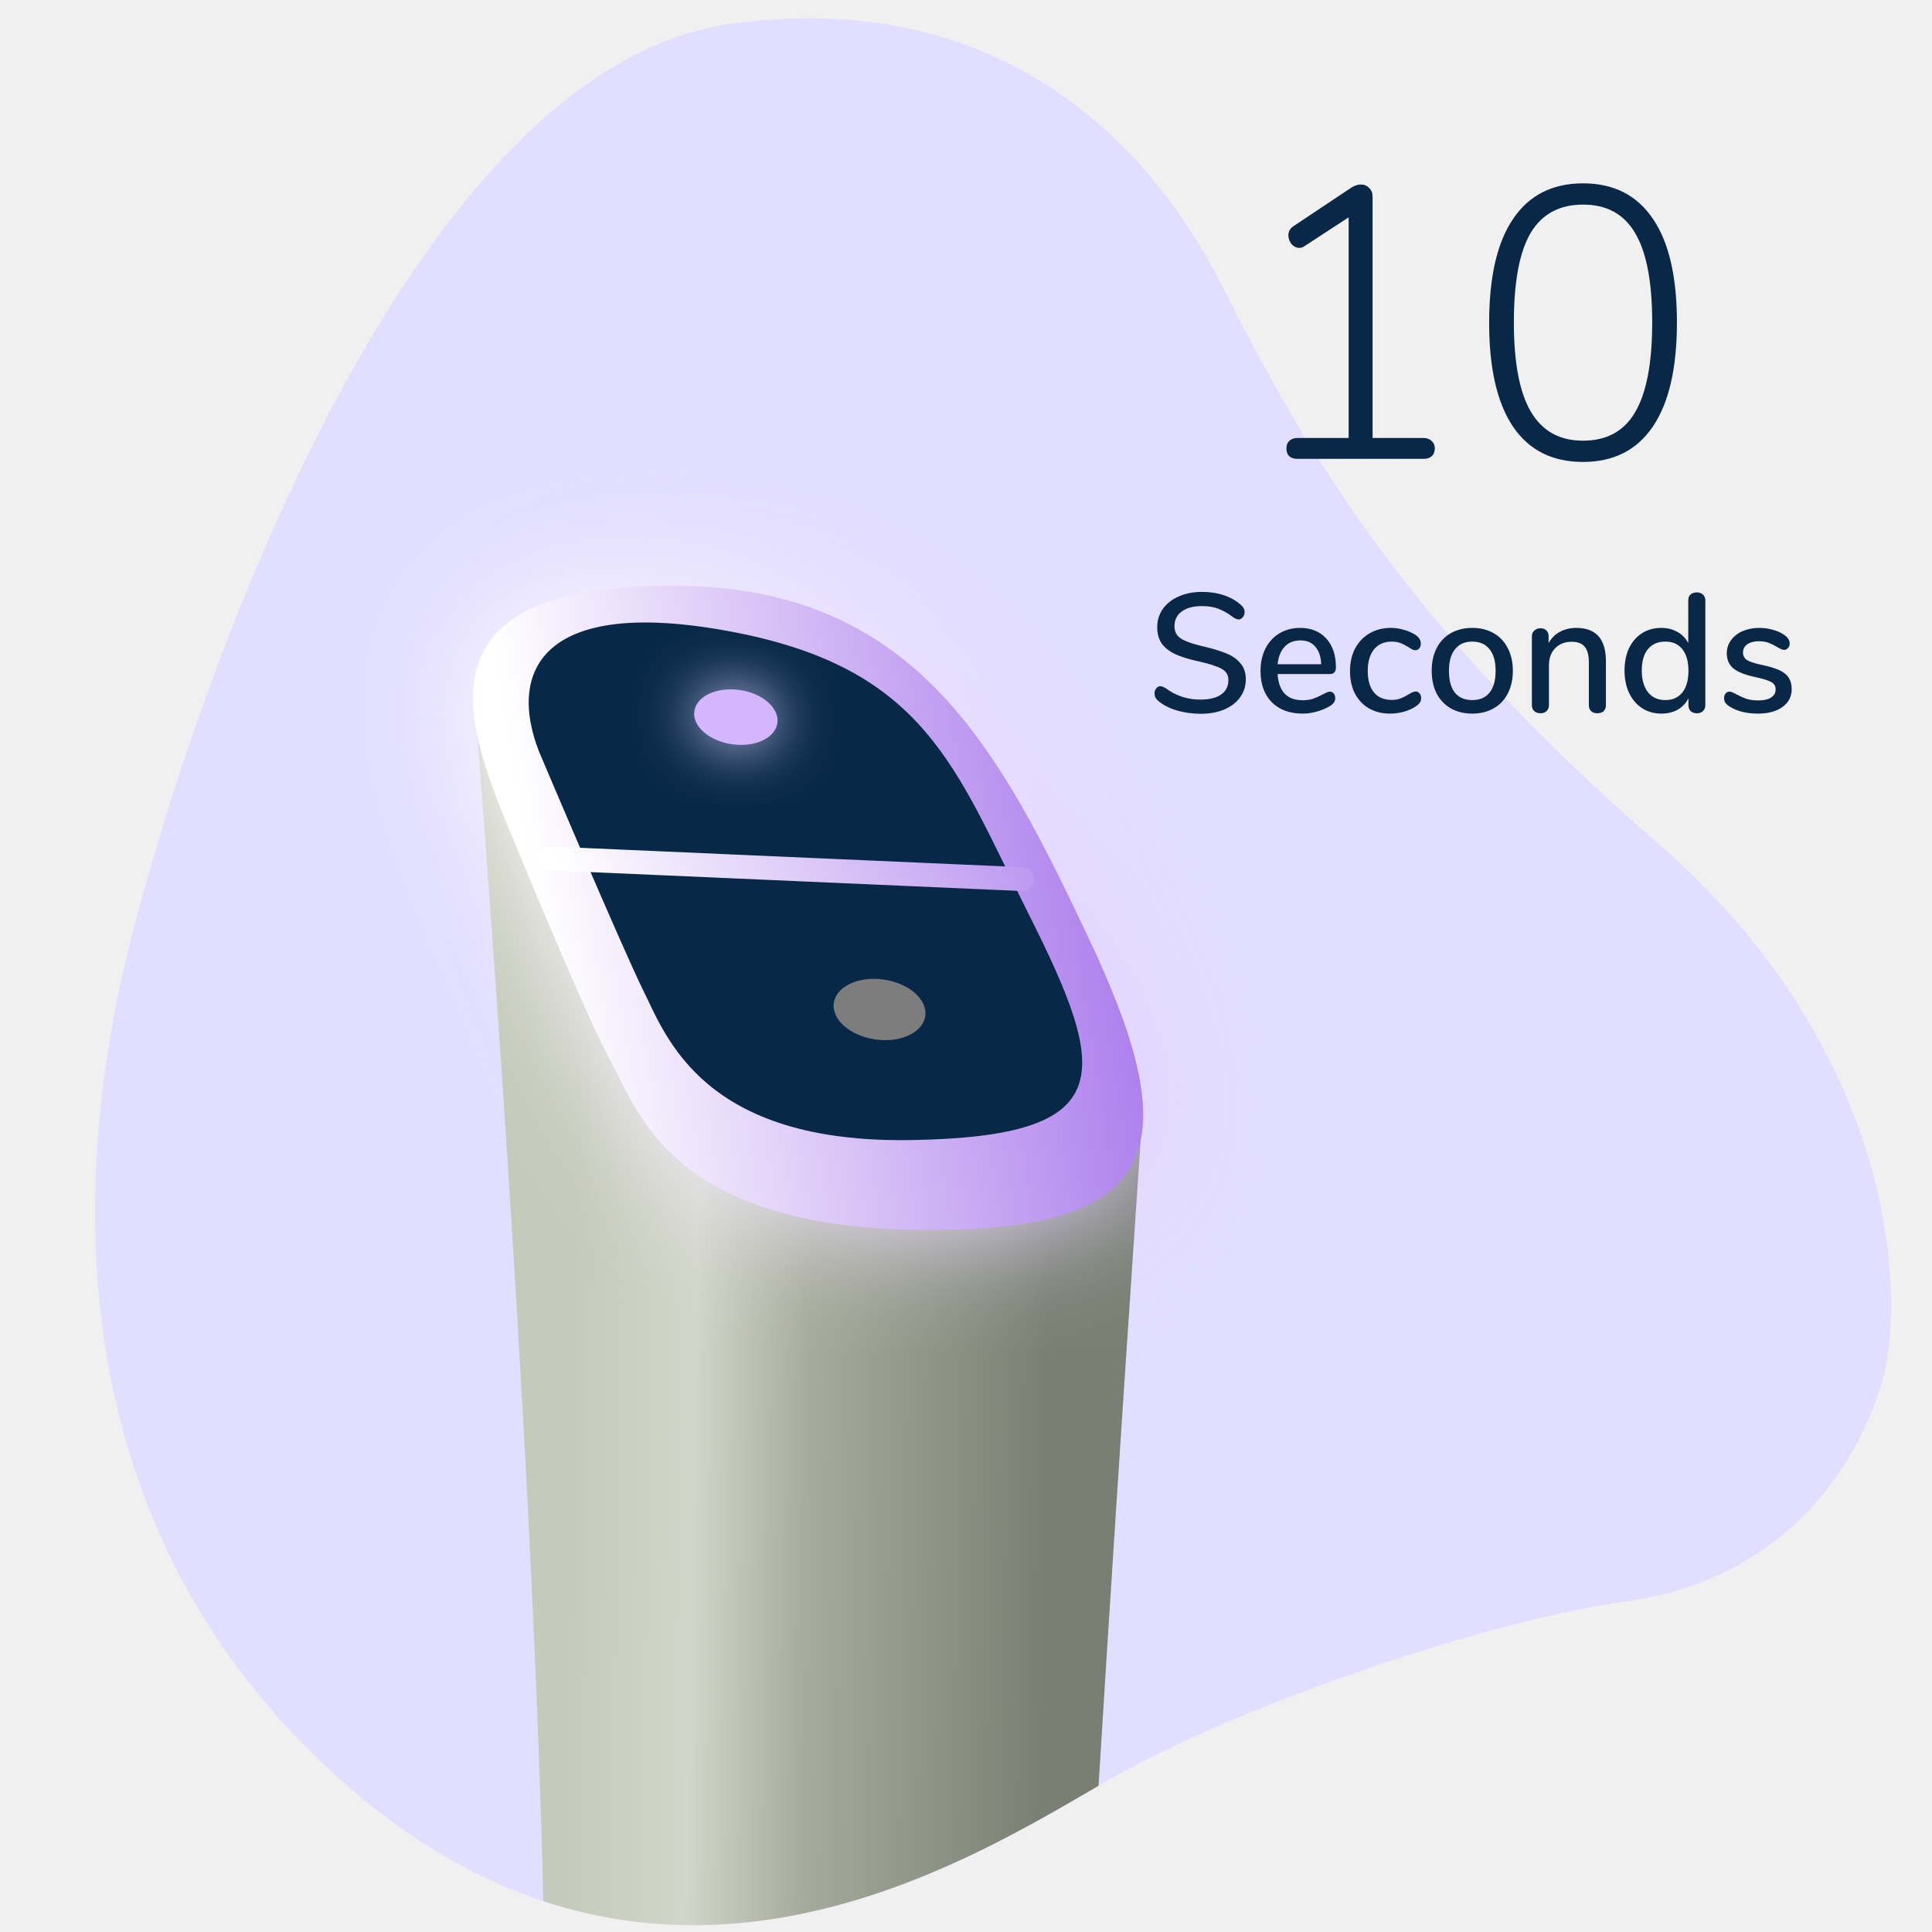
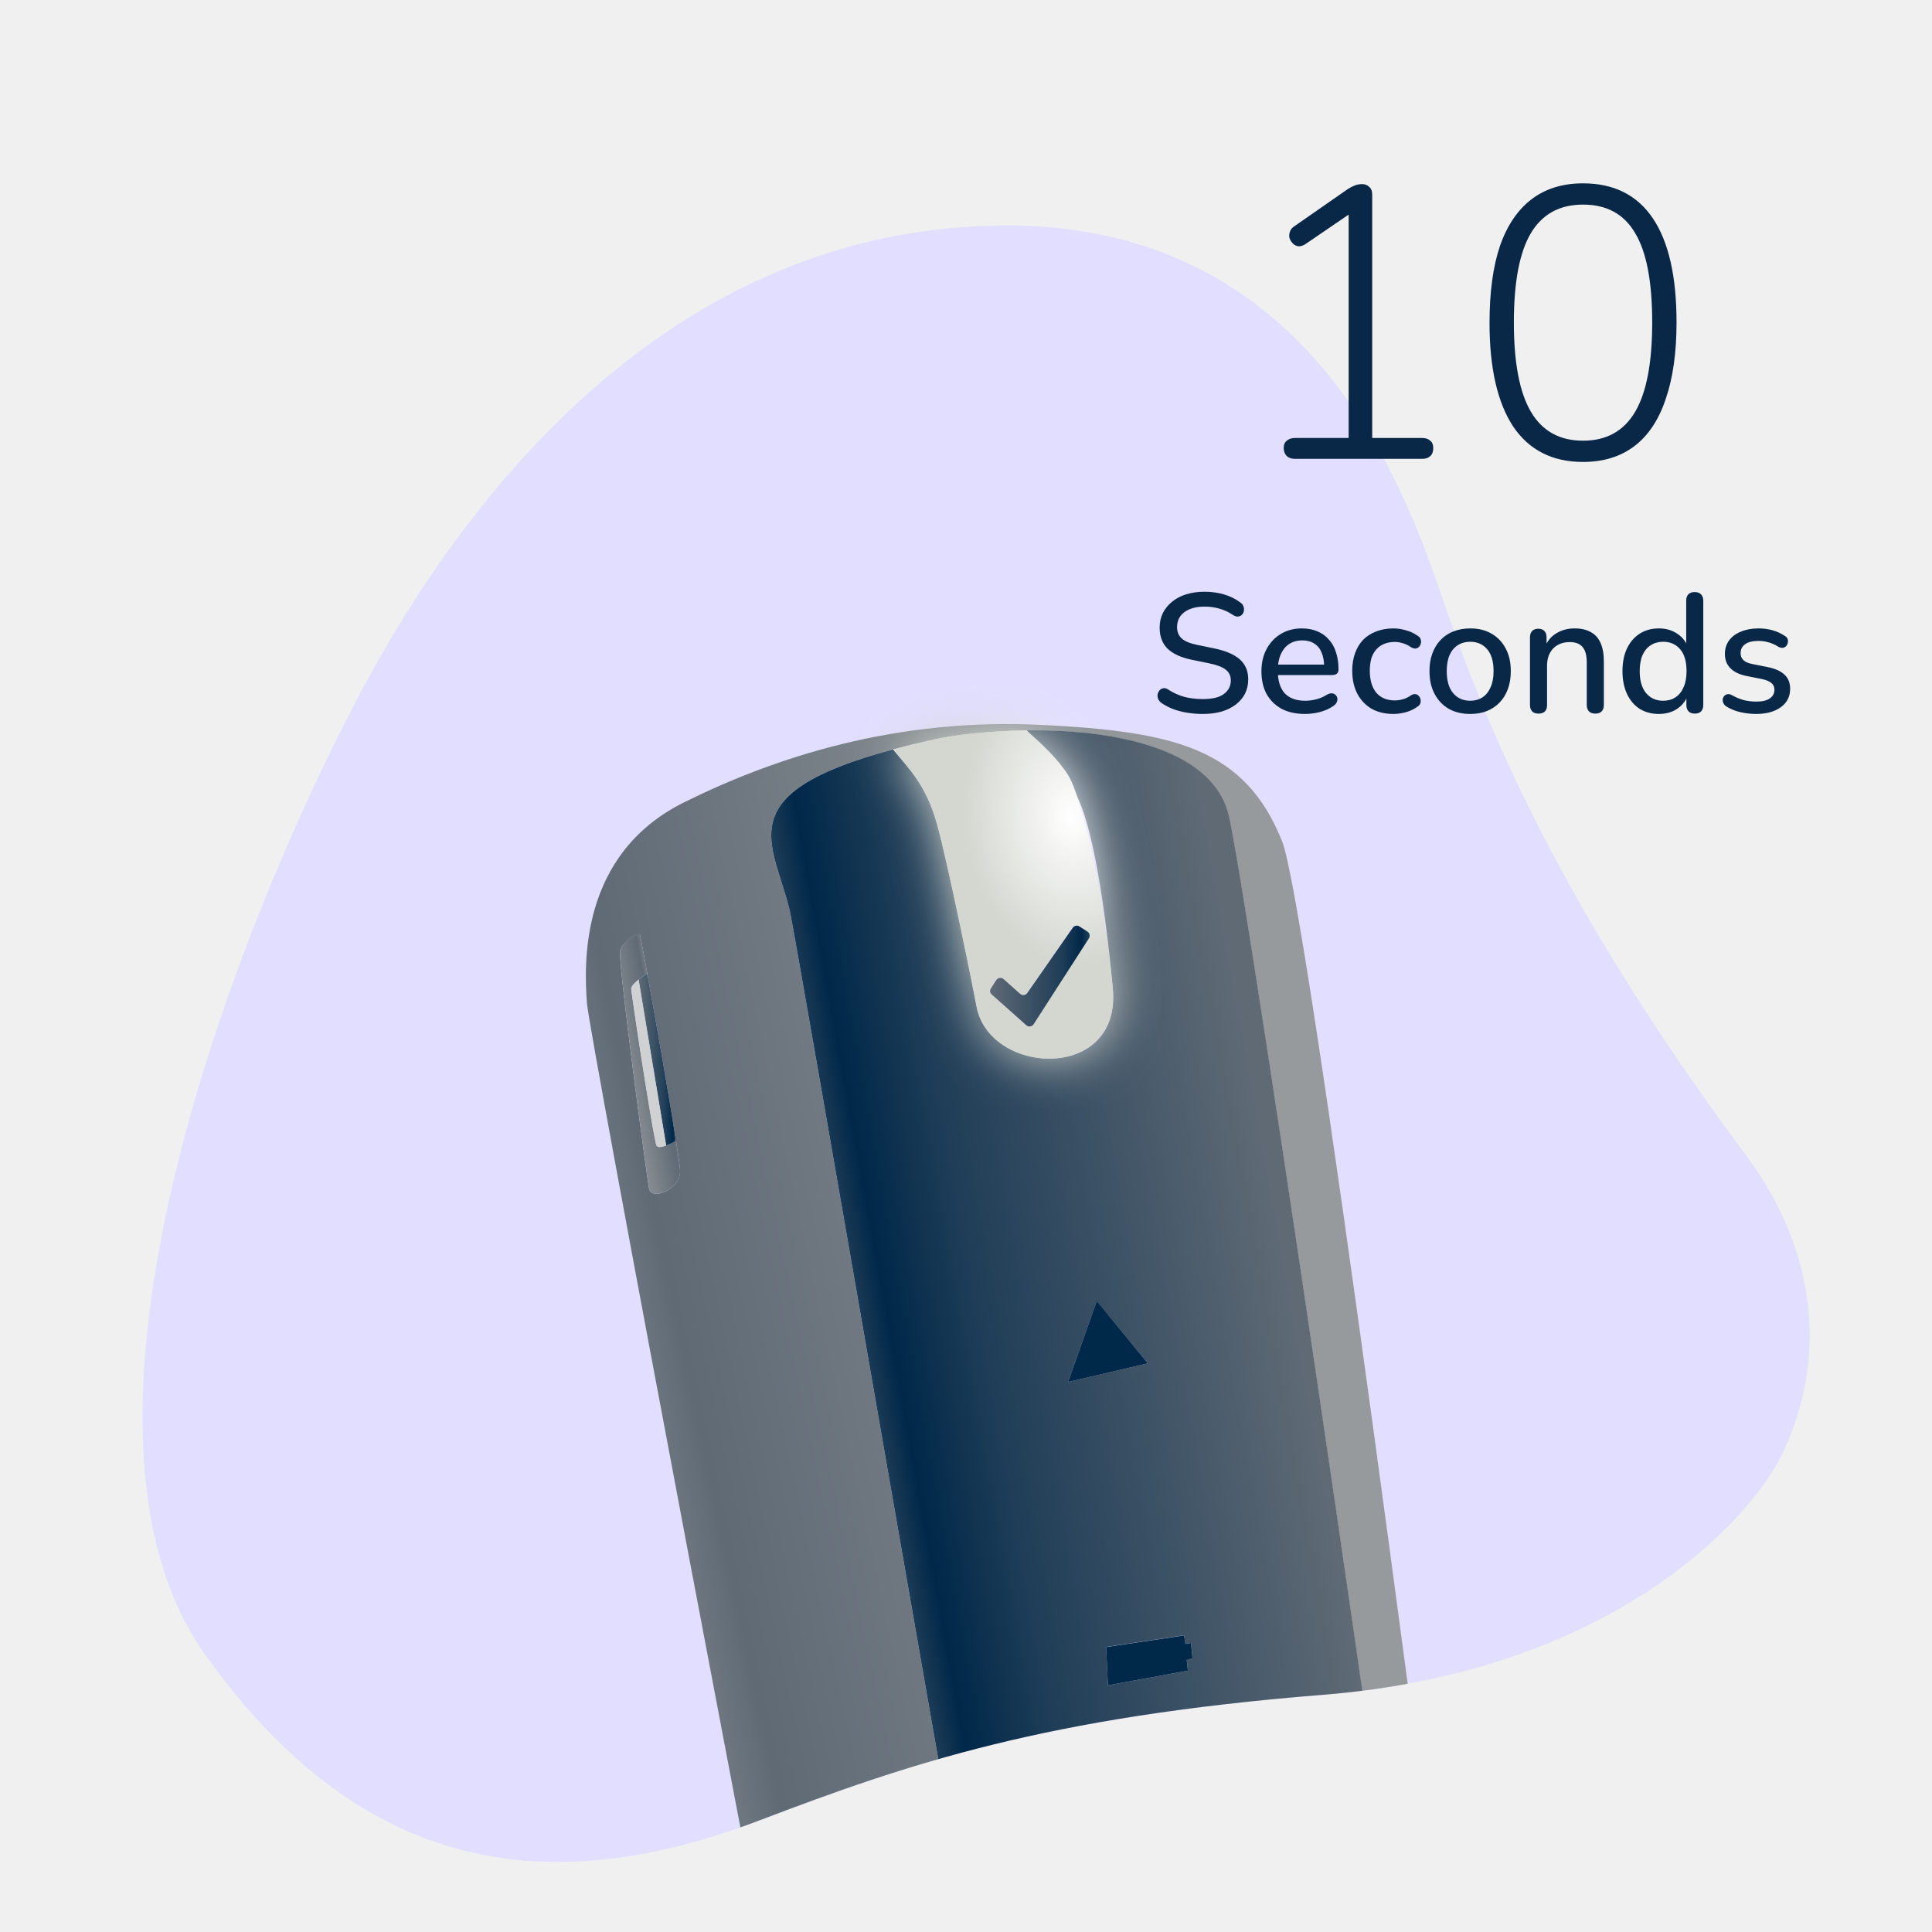
<svg xmlns="http://www.w3.org/2000/svg" width="160" height="160" viewBox="0 0 160 160" fill="none">
-   <path d="M26.997 146.294C4.6 125.247 5.849 96.916 11.01 77.127C17.442 52.468 35.097 5.417 60.612 1.961C81.971 -0.932 94.752 10.741 101.418 24.057C108.085 37.373 116.812 52.106 137.134 69.68C157.456 87.255 157.881 108.135 155.764 114.802C152.973 123.59 145.987 131.092 134.647 132.628C123.308 134.164 103.744 140.92 93.303 146.576C82.863 152.232 54.993 172.602 26.997 146.294Z" fill="#E2DEFF" />
-   <mask id="mask0_3767_17711" style="mask-type:alpha" maskUnits="userSpaceOnUse" x="7" y="1" width="150" height="159">
-     <path d="M27.001 146.294C4.604 125.247 5.853 96.916 11.014 77.127C17.445 52.468 35.101 5.417 60.616 1.961C81.975 -0.932 94.756 10.741 101.422 24.057C108.089 37.373 116.816 52.106 137.138 69.68C157.46 87.255 157.885 108.135 155.768 114.802C152.977 123.59 145.991 131.092 134.651 132.628C123.312 134.164 103.748 140.92 93.307 146.576C82.867 152.232 54.997 172.602 27.001 146.294Z" fill="#E2DEFF" />
-   </mask>
-   <g mask="url(#mask0_3767_17711)">
-     <path d="M39.348 58.723C39.348 58.723 44.108 117.198 45.029 158.842C45.029 158.842 47.227 162.509 52.939 163.843C62.642 166.106 80.476 167.439 90.159 161.367C92.123 128.291 94.554 93.174 94.554 93.174C94.554 93.174 89.055 66.219 67.655 59.632C46.265 53.035 42.528 53.57 39.348 58.723Z" fill="url(#paint0_linear_3767_17711)" />
-     <g filter="url(#filter0_f_3767_17711)">
-       <path d="M41.432 66.886C41.432 66.886 48.167 83.465 50.578 87.88C52.988 92.295 55.844 102.61 79.462 101.822C97.104 101.236 97.54 93.325 90.167 77.716C82.794 62.107 75.927 48.852 56.462 48.509C34.95 48.145 38.384 59.056 41.432 66.886Z" fill="url(#paint1_linear_3767_17711)" />
+   <g clip-path="url(#clip0_7658_25024)">
+     <mask id="mask0_7658_25024" style="mask-type:luminance" maskUnits="userSpaceOnUse" x="7" y="18" width="153" height="153">
+       <path d="M159.988 18.274H7.988V170.274H159.988V18.274Z" fill="white" />
+     </mask>
+     <g mask="url(#mask0_7658_25024)">
+       <path d="M82.773 18.682C55.334 19.008 38.392 41.262 29.822 57.423C19.136 77.571 3.621 118.23 16.959 136.986C29.284 154.3 44.298 157.848 62.841 150.777C75.266 146.038 86.602 142.189 109.549 140.358C133.459 138.452 145.058 125.878 147.698 120.211C151.177 112.726 150.701 103.887 144.595 95.675C128.367 73.847 122.686 58.99 119.246 48.935C115.805 38.893 107.697 18.369 82.773 18.67V18.682Z" fill="#E2DEFF" />
+       <mask id="mask1_7658_25024" style="mask-type:luminance" maskUnits="userSpaceOnUse" x="11" y="18" width="139" height="137">
+         <path d="M82.773 18.682C55.334 19.008 38.392 41.262 29.822 57.423C19.136 77.571 3.621 118.23 16.959 136.986C29.284 154.3 44.298 157.848 62.841 150.777C75.266 146.038 86.602 142.189 109.549 140.358C133.459 138.452 145.058 125.878 147.698 120.211C151.177 112.726 150.701 103.887 144.595 95.675C128.367 73.847 122.686 58.99 119.246 48.935C115.805 38.893 107.697 18.369 82.773 18.67V18.682Z" fill="white" />
+       </mask>
+       <g mask="url(#mask1_7658_25024)">
+         <path d="M131.261 253.824C130.982 251.569 128.347 230.391 124.864 203.145C118.125 150.363 108.22 74.781 106.181 69.676C103.09 61.937 97.2 60.581 86.294 60.037C74.159 59.429 64.178 62.722 56.679 66.433C47.914 70.765 48.383 79.961 48.611 83.103C48.788 85.496 62.721 159.533 73.235 212.885C73.235 212.923 73.235 212.949 73.248 212.987C78.314 238.687 82.596 259.574 84.153 265.3C84.926 268.124 92.513 267.415 97.365 265.148C102.393 262.792 103.635 258.004 102.913 249.999C102.305 243.323 96.314 228.427 108.119 225.311C122.039 221.638 120.393 237.725 121.546 242.931C122.141 245.578 121.634 253.406 126.751 255.356C129.044 256.23 131.704 257.32 131.273 253.824H131.261ZM53.754 98.454C53.602 97.669 51.119 79.328 51.359 78.669C51.587 78.023 52.854 77.099 53.006 77.453C53.044 77.555 53.234 78.618 53.602 80.607C53.614 80.696 53.627 80.797 53.652 80.886C54.374 84.876 55.451 91.044 55.983 94.477C56.198 95.82 56.325 96.757 56.325 96.972C56.325 98.568 53.931 99.442 53.754 98.442V98.454ZM65.394 75.376C64.026 69.752 60.252 65.737 73.969 62.063C74.97 61.797 76.047 61.531 77.237 61.265C79.049 60.86 81.899 60.518 85.028 60.492C91.906 60.416 100.139 61.835 101.684 67.294C103.078 72.197 118.1 175.227 118.949 184.714C121.292 210.96 89.195 209.579 86.079 192.682C80.011 159.812 65.85 77.276 65.394 75.376Z" fill="url(#paint0_linear_7658_25024)" />
+         <path d="M118.951 184.715C121.294 210.96 89.197 209.579 86.081 192.682C80.013 159.812 65.852 77.276 65.396 75.376C64.028 69.752 60.253 65.737 73.971 62.063C75.2 63.596 76.669 64.901 77.607 68.232C78.531 71.563 80.748 82.57 80.862 83.242C81.825 89.081 92.895 89.664 92.161 81.849C91.413 73.919 90.223 66.991 88.753 65.281C87.322 63.621 85.156 60.645 85.042 60.48C91.92 60.404 100.153 61.823 101.699 67.282C103.092 72.184 118.115 175.215 118.963 184.702L118.951 184.715ZM98.811 188.477C99.419 192.859 108.767 193.29 108.095 186.627C107.424 179.977 107.905 182.967 106.968 177.381C106.043 171.807 96.847 173.745 97.405 178.128C97.924 182.118 98.228 184.335 98.798 188.477H98.811ZM100.305 159.039C100.305 158.102 99.634 157.342 98.811 157.342C97.987 157.342 97.316 158.102 97.316 159.039C97.316 159.977 97.987 160.737 98.811 160.737C99.634 160.737 100.305 159.977 100.305 159.039ZM98.76 137.316L98.633 136.062L98.177 136.138L98.063 135.429L91.603 136.391L91.755 139.571L98.38 138.355L98.279 137.455L98.76 137.303V137.316ZM95.061 112.907L90.831 107.752L88.449 114.453L95.049 112.907H95.061Z" fill="url(#paint1_linear_7658_25024)" />
+         <path d="M98.632 136.062L98.758 137.316L98.277 137.468L98.378 138.355L91.754 139.571L91.602 136.404L98.061 135.441L98.176 136.151L98.632 136.062Z" fill="#002849" />
+         <path d="M90.831 107.739L95.061 112.907L88.449 114.453L90.831 107.739Z" fill="#002849" />
+         <g filter="url(#filter0_f_7658_25024)">
+           <path d="M92.146 81.849C92.881 89.664 81.81 89.081 80.848 83.242C80.734 82.558 78.53 71.55 77.592 68.232C76.668 64.9 75.198 63.596 73.957 62.063C74.958 61.797 76.034 61.531 77.225 61.265C79.036 60.86 81.886 60.518 85.028 60.493C85.142 60.657 87.206 62.279 88.41 64.115C89.613 65.952 91.399 73.919 92.146 81.849ZM90.17 77.694C90.284 77.504 90.234 77.263 90.044 77.137L89.334 76.681C89.157 76.567 88.916 76.617 88.79 76.794L85.028 82.191C84.888 82.393 84.622 82.418 84.432 82.266L83.052 81.038C82.862 80.873 82.583 80.911 82.456 81.127L82.013 81.811C81.912 81.975 81.937 82.191 82.076 82.317L84.952 84.876C85.142 85.041 85.42 85.002 85.547 84.787L90.132 77.668L90.17 77.694Z" fill="url(#paint2_radial_7658_25024)" />
+         </g>
+         <path d="M92.146 81.849C92.881 89.664 81.81 89.081 80.848 83.242C80.734 82.558 78.53 71.55 77.592 68.232C76.668 64.9 75.198 63.596 73.957 62.063C74.958 61.797 76.034 61.531 77.225 61.265C79.036 60.86 81.886 60.518 85.028 60.493C85.142 60.657 87.206 62.279 88.41 64.115C89.613 65.952 91.399 73.919 92.146 81.849ZM90.17 77.694C90.284 77.504 90.234 77.263 90.044 77.137L89.334 76.681C89.157 76.567 88.916 76.617 88.79 76.794L85.028 82.191C84.888 82.393 84.622 82.418 84.432 82.266L83.052 81.038C82.862 80.873 82.583 80.911 82.456 81.127L82.013 81.811C81.912 81.975 81.937 82.191 82.076 82.317L84.952 84.876C85.142 85.041 85.42 85.002 85.547 84.787L90.132 77.668L90.17 77.694Z" fill="url(#paint3_radial_7658_25024)" />
+         <path d="M90.056 77.149C90.246 77.263 90.296 77.517 90.182 77.707L85.597 84.825C85.458 85.028 85.179 85.066 85.002 84.914L82.126 82.355C81.974 82.229 81.949 82.013 82.063 81.849L82.506 81.165C82.646 80.962 82.924 80.924 83.102 81.076L84.482 82.305C84.66 82.469 84.938 82.431 85.078 82.229L88.84 76.833C88.966 76.655 89.207 76.605 89.384 76.719L90.094 77.174L90.056 77.149Z" fill="url(#paint4_linear_7658_25024)" />
+         <path d="M55.16 94.87C55.566 94.718 55.983 94.477 55.983 94.477C56.199 95.82 56.326 96.757 56.326 96.972C56.326 98.569 53.931 99.442 53.754 98.442C53.602 97.656 51.12 79.315 51.36 78.656C51.588 78.01 52.855 77.086 53.007 77.441C53.045 77.542 53.235 78.606 53.602 80.595C53.475 80.696 53.172 80.886 52.893 81.114C52.551 81.38 52.247 81.697 52.272 81.937C52.804 85.851 54.172 94.477 54.362 94.857C54.464 95.06 54.806 94.984 55.16 94.857V94.87Z" fill="url(#paint5_linear_7658_25024)" />
+         <path d="M53.652 80.886C54.374 84.876 55.45 91.044 55.982 94.477C55.982 94.477 55.577 94.718 55.159 94.87L52.879 81.127C53.158 80.899 53.462 80.709 53.588 80.607C53.601 80.696 53.614 80.797 53.639 80.886H53.652Z" fill="url(#paint6_linear_7658_25024)" />
+         <path d="M52.892 81.127L55.172 94.87C54.818 95.009 54.463 95.073 54.374 94.87C54.184 94.49 52.816 85.864 52.284 81.95C52.246 81.697 52.563 81.393 52.905 81.127H52.892Z" fill="url(#paint7_linear_7658_25024)" />
+       </g>
    </g>
-     <path d="M41.432 66.886C41.432 66.886 48.167 83.465 50.578 87.88C52.988 92.295 55.844 102.61 79.462 101.822C97.104 101.236 97.54 93.325 90.167 77.716C82.794 62.107 75.927 48.852 56.462 48.509C34.95 48.145 38.384 59.056 41.432 66.886Z" fill="url(#paint2_linear_3767_17711)" />
-     <path d="M44.635 62.228C44.635 62.228 51.411 78.252 53.304 82.091C55.198 85.93 58.277 94.709 75.474 94.416C92.671 94.123 91.891 89.021 85.207 75.736C79.1 63.602 76.689 55.237 60.222 52.247C44.99 49.468 42.012 55.48 44.635 62.228Z" fill="#082847" />
-     <path d="M85.055 73.719C85.392 73.582 85.631 73.246 85.644 72.846C85.654 72.311 85.225 71.835 84.684 71.817L45.455 70.097C44.928 70.071 44.488 70.485 44.473 71.043C44.463 71.579 44.892 72.054 45.433 72.072L84.662 73.792C84.795 73.793 84.934 73.77 85.055 73.719Z" fill="url(#paint3_linear_3767_17711)" />
-     <g filter="url(#filter1_f_3767_17711)">
-       <path d="M64.379 59.888C64.559 58.648 63.167 57.42 61.268 57.144C59.37 56.869 57.684 57.65 57.503 58.89C57.322 60.13 58.715 61.358 60.613 61.634C62.512 61.91 64.198 61.128 64.379 59.888Z" fill="#D9D2FF" />
-     </g>
-     <path d="M64.379 59.888C64.559 58.648 63.167 57.42 61.268 57.144C59.37 56.869 57.684 57.65 57.503 58.89C57.322 60.13 58.715 61.358 60.613 61.634C62.512 61.91 64.198 61.128 64.379 59.888Z" fill="#D4B6FF" />
-     <path d="M76.623 84.152C76.823 82.784 75.29 81.428 73.2 81.125C71.109 80.821 69.252 81.685 69.053 83.053C68.853 84.422 70.386 85.777 72.477 86.081C74.567 86.384 76.424 85.521 76.623 84.152Z" fill="#7D7D7D" />
  </g>
-   <path d="M117.897 36.272C118.174 36.272 118.398 36.357 118.569 36.528C118.739 36.677 118.825 36.88 118.825 37.136C118.825 37.413 118.739 37.627 118.569 37.776C118.419 37.925 118.195 38 117.897 38H107.433C107.155 38 106.931 37.925 106.761 37.776C106.611 37.627 106.536 37.413 106.536 37.136C106.536 36.88 106.611 36.677 106.761 36.528C106.931 36.357 107.155 36.272 107.433 36.272H111.689V18L108.009 20.4C107.902 20.485 107.763 20.528 107.593 20.528C107.358 20.528 107.145 20.421 106.953 20.208C106.782 19.995 106.697 19.749 106.697 19.472C106.697 19.173 106.835 18.928 107.113 18.736L111.913 15.536C112.19 15.365 112.457 15.28 112.713 15.28C112.99 15.28 113.214 15.376 113.385 15.568C113.577 15.739 113.673 15.984 113.673 16.304V36.272H117.897ZM131.1 38.256C128.561 38.256 126.631 37.285 125.308 35.344C123.985 33.381 123.324 30.512 123.324 26.736C123.324 22.939 123.985 20.069 125.308 18.128C126.631 16.165 128.561 15.184 131.1 15.184C133.639 15.184 135.569 16.165 136.892 18.128C138.215 20.069 138.876 22.928 138.876 26.704C138.876 30.48 138.215 33.349 136.892 35.312C135.569 37.275 133.639 38.256 131.1 38.256ZM131.1 36.496C133.063 36.496 134.503 35.707 135.42 34.128C136.359 32.528 136.828 30.053 136.828 26.704C136.828 23.355 136.359 20.891 135.42 19.312C134.503 17.733 133.063 16.944 131.1 16.944C129.137 16.944 127.687 17.733 126.748 19.312C125.831 20.891 125.372 23.355 125.372 26.704C125.372 30.032 125.841 32.496 126.78 34.096C127.719 35.696 129.159 36.496 131.1 36.496Z" fill="#092847" />
-   <path d="M99.435 59.112C98.726 59.112 98.049 59.014 97.405 58.818C96.771 58.622 96.262 58.351 95.879 58.006C95.702 57.857 95.613 57.665 95.613 57.432C95.613 57.264 95.66 57.124 95.753 57.012C95.847 56.891 95.959 56.83 96.089 56.83C96.22 56.83 96.379 56.891 96.565 57.012C97.396 57.628 98.343 57.936 99.407 57.936C100.154 57.936 100.728 57.796 101.129 57.516C101.531 57.236 101.731 56.835 101.731 56.312C101.731 55.901 101.545 55.593 101.171 55.388C100.798 55.183 100.201 54.987 99.379 54.8C98.595 54.632 97.951 54.441 97.447 54.226C96.943 54.011 96.547 53.722 96.257 53.358C95.977 52.985 95.837 52.513 95.837 51.944C95.837 51.375 95.991 50.871 96.299 50.432C96.617 49.984 97.055 49.639 97.615 49.396C98.175 49.144 98.815 49.018 99.533 49.018C100.196 49.018 100.807 49.111 101.367 49.298C101.927 49.485 102.403 49.76 102.795 50.124C102.982 50.283 103.075 50.474 103.075 50.698C103.075 50.857 103.024 50.997 102.921 51.118C102.828 51.239 102.716 51.3 102.585 51.3C102.464 51.3 102.31 51.239 102.123 51.118C101.694 50.791 101.288 50.558 100.905 50.418C100.532 50.269 100.079 50.194 99.547 50.194C98.829 50.194 98.269 50.343 97.867 50.642C97.466 50.931 97.265 51.337 97.265 51.86C97.265 52.308 97.443 52.649 97.797 52.882C98.152 53.106 98.721 53.311 99.505 53.498C100.327 53.685 100.989 53.881 101.493 54.086C102.007 54.282 102.413 54.557 102.711 54.912C103.019 55.257 103.173 55.705 103.173 56.256C103.173 56.816 103.015 57.315 102.697 57.754C102.389 58.183 101.951 58.519 101.381 58.762C100.821 58.995 100.173 59.112 99.435 59.112ZM110.131 57.278C110.261 57.278 110.369 57.329 110.453 57.432C110.537 57.535 110.579 57.665 110.579 57.824C110.579 58.095 110.411 58.323 110.075 58.51C109.748 58.697 109.389 58.841 108.997 58.944C108.614 59.047 108.245 59.098 107.891 59.098C106.808 59.098 105.954 58.785 105.329 58.16C104.703 57.525 104.391 56.662 104.391 55.57C104.391 54.87 104.526 54.249 104.797 53.708C105.077 53.167 105.464 52.747 105.959 52.448C106.463 52.149 107.032 52 107.667 52C108.581 52 109.305 52.294 109.837 52.882C110.369 53.47 110.635 54.263 110.635 55.262C110.635 55.635 110.467 55.822 110.131 55.822H105.805C105.898 57.269 106.593 57.992 107.891 57.992C108.236 57.992 108.535 57.945 108.787 57.852C109.039 57.759 109.305 57.637 109.585 57.488C109.613 57.469 109.687 57.432 109.809 57.376C109.939 57.311 110.047 57.278 110.131 57.278ZM107.695 53.036C107.153 53.036 106.719 53.209 106.393 53.554C106.066 53.899 105.87 54.385 105.805 55.01H109.417C109.389 54.375 109.225 53.89 108.927 53.554C108.637 53.209 108.227 53.036 107.695 53.036ZM115.119 59.098C114.456 59.098 113.873 58.953 113.369 58.664C112.874 58.375 112.487 57.964 112.207 57.432C111.936 56.9 111.801 56.284 111.801 55.584C111.801 54.875 111.941 54.249 112.221 53.708C112.51 53.167 112.912 52.747 113.425 52.448C113.938 52.149 114.526 52 115.189 52C115.544 52 115.898 52.051 116.253 52.154C116.617 52.257 116.939 52.397 117.219 52.574C117.518 52.779 117.667 53.017 117.667 53.288C117.667 53.447 117.625 53.582 117.541 53.694C117.457 53.797 117.35 53.848 117.219 53.848C117.135 53.848 117.051 53.829 116.967 53.792C116.883 53.745 116.776 53.68 116.645 53.596C116.412 53.447 116.192 53.335 115.987 53.26C115.791 53.176 115.553 53.134 115.273 53.134C114.638 53.134 114.144 53.349 113.789 53.778C113.444 54.207 113.271 54.805 113.271 55.57C113.271 56.335 113.444 56.928 113.789 57.348C114.134 57.759 114.624 57.964 115.259 57.964C115.539 57.964 115.786 57.922 116.001 57.838C116.216 57.754 116.435 57.642 116.659 57.502C116.762 57.437 116.864 57.381 116.967 57.334C117.07 57.287 117.163 57.264 117.247 57.264C117.378 57.264 117.485 57.32 117.569 57.432C117.653 57.535 117.695 57.665 117.695 57.824C117.695 57.955 117.658 58.076 117.583 58.188C117.518 58.291 117.401 58.398 117.233 58.51C116.953 58.697 116.626 58.841 116.253 58.944C115.88 59.047 115.502 59.098 115.119 59.098ZM121.928 59.098C121.256 59.098 120.664 58.953 120.15 58.664C119.646 58.375 119.254 57.964 118.974 57.432C118.704 56.891 118.568 56.265 118.568 55.556C118.568 54.837 118.704 54.212 118.974 53.68C119.254 53.139 119.646 52.723 120.15 52.434C120.664 52.145 121.256 52 121.928 52C122.6 52 123.188 52.145 123.692 52.434C124.206 52.723 124.598 53.139 124.868 53.68C125.148 54.212 125.288 54.837 125.288 55.556C125.288 56.265 125.148 56.891 124.868 57.432C124.598 57.964 124.206 58.375 123.692 58.664C123.188 58.953 122.6 59.098 121.928 59.098ZM121.928 57.978C122.554 57.978 123.03 57.773 123.356 57.362C123.692 56.951 123.86 56.349 123.86 55.556C123.86 54.772 123.692 54.175 123.356 53.764C123.02 53.344 122.544 53.134 121.928 53.134C121.312 53.134 120.836 53.344 120.5 53.764C120.164 54.175 119.996 54.772 119.996 55.556C119.996 56.349 120.16 56.951 120.486 57.362C120.822 57.773 121.303 57.978 121.928 57.978ZM130.545 52C132.178 52 132.995 52.919 132.995 54.758V58.398C132.995 58.613 132.929 58.781 132.799 58.902C132.677 59.014 132.505 59.07 132.281 59.07C132.066 59.07 131.893 59.009 131.763 58.888C131.641 58.767 131.581 58.603 131.581 58.398V54.828C131.581 54.249 131.464 53.825 131.231 53.554C131.007 53.283 130.652 53.148 130.167 53.148C129.597 53.148 129.14 53.325 128.795 53.68C128.449 54.035 128.277 54.511 128.277 55.108V58.398C128.277 58.603 128.211 58.767 128.081 58.888C127.959 59.009 127.791 59.07 127.577 59.07C127.362 59.07 127.189 59.009 127.059 58.888C126.928 58.767 126.863 58.603 126.863 58.398V52.7C126.863 52.504 126.928 52.345 127.059 52.224C127.199 52.093 127.371 52.028 127.577 52.028C127.782 52.028 127.945 52.089 128.067 52.21C128.188 52.331 128.249 52.49 128.249 52.686V53.26C128.473 52.849 128.785 52.537 129.187 52.322C129.588 52.107 130.041 52 130.545 52ZM140.515 49.06C140.73 49.06 140.903 49.121 141.033 49.242C141.164 49.363 141.229 49.527 141.229 49.732V58.384C141.229 58.599 141.164 58.767 141.033 58.888C140.912 59.009 140.744 59.07 140.529 59.07C140.315 59.07 140.142 59.009 140.011 58.888C139.89 58.767 139.829 58.599 139.829 58.384V57.824C139.624 58.235 139.325 58.552 138.933 58.776C138.541 58.991 138.089 59.098 137.575 59.098C136.987 59.098 136.46 58.949 135.993 58.65C135.536 58.351 135.177 57.931 134.915 57.39C134.663 56.849 134.537 56.228 134.537 55.528C134.537 54.819 134.663 54.198 134.915 53.666C135.177 53.134 135.536 52.723 135.993 52.434C136.451 52.145 136.978 52 137.575 52C138.089 52 138.537 52.112 138.919 52.336C139.311 52.551 139.61 52.859 139.815 53.26V49.704C139.815 49.508 139.876 49.354 139.997 49.242C140.128 49.121 140.301 49.06 140.515 49.06ZM137.911 57.978C138.518 57.978 138.989 57.768 139.325 57.348C139.661 56.928 139.829 56.331 139.829 55.556C139.829 54.781 139.661 54.184 139.325 53.764C138.999 53.344 138.527 53.134 137.911 53.134C137.295 53.134 136.815 53.344 136.469 53.764C136.133 54.175 135.965 54.763 135.965 55.528C135.965 56.293 136.138 56.895 136.483 57.334C136.829 57.763 137.305 57.978 137.911 57.978ZM145.581 59.098C144.629 59.098 143.849 58.902 143.243 58.51C143.075 58.407 142.953 58.3 142.879 58.188C142.813 58.076 142.781 57.95 142.781 57.81C142.781 57.661 142.823 57.535 142.907 57.432C142.991 57.329 143.098 57.278 143.229 57.278C143.35 57.278 143.541 57.353 143.803 57.502C144.083 57.651 144.353 57.773 144.615 57.866C144.885 57.959 145.221 58.006 145.623 58.006C146.071 58.006 146.421 57.927 146.673 57.768C146.925 57.609 147.051 57.385 147.051 57.096C147.051 56.909 146.999 56.76 146.897 56.648C146.803 56.536 146.635 56.438 146.393 56.354C146.15 56.261 145.791 56.163 145.315 56.06C144.493 55.883 143.901 55.645 143.537 55.346C143.182 55.038 143.005 54.623 143.005 54.1C143.005 53.699 143.121 53.339 143.355 53.022C143.588 52.695 143.91 52.443 144.321 52.266C144.731 52.089 145.198 52 145.721 52C146.094 52 146.458 52.051 146.813 52.154C147.167 52.247 147.48 52.387 147.751 52.574C148.059 52.779 148.213 53.017 148.213 53.288C148.213 53.437 148.166 53.563 148.073 53.666C147.989 53.769 147.886 53.82 147.765 53.82C147.681 53.82 147.597 53.801 147.513 53.764C147.429 53.727 147.317 53.666 147.177 53.582C146.925 53.433 146.687 53.316 146.463 53.232C146.248 53.148 145.977 53.106 145.651 53.106C145.259 53.106 144.941 53.19 144.699 53.358C144.465 53.526 144.349 53.755 144.349 54.044C144.349 54.305 144.456 54.511 144.671 54.66C144.895 54.8 145.31 54.935 145.917 55.066C146.542 55.197 147.032 55.346 147.387 55.514C147.741 55.682 147.993 55.892 148.143 56.144C148.301 56.387 148.381 56.699 148.381 57.082C148.381 57.689 148.124 58.179 147.611 58.552C147.107 58.916 146.43 59.098 145.581 59.098Z" fill="#092847" />
+   <path d="M107.241 38C106.963 38 106.739 37.925 106.569 37.776C106.398 37.605 106.312 37.381 106.312 37.104C106.312 36.827 106.398 36.624 106.569 36.496C106.739 36.347 106.963 36.272 107.241 36.272H111.689V17.008H112.809L108.169 20.176C107.955 20.325 107.753 20.4 107.561 20.4C107.369 20.379 107.209 20.304 107.081 20.176C106.953 20.048 106.857 19.899 106.793 19.728C106.75 19.557 106.761 19.376 106.825 19.184C106.889 18.992 107.027 18.832 107.241 18.704L111.657 15.632C111.87 15.504 112.062 15.408 112.233 15.344C112.403 15.28 112.595 15.248 112.809 15.248C113.043 15.248 113.235 15.323 113.385 15.472C113.555 15.6 113.641 15.824 113.641 16.144V36.272H117.769C118.067 36.272 118.291 36.347 118.441 36.496C118.611 36.624 118.697 36.827 118.697 37.104C118.697 37.403 118.611 37.627 118.441 37.776C118.291 37.925 118.067 38 117.769 38H107.241ZM131.1 38.256C128.561 38.256 126.631 37.275 125.308 35.312C124.007 33.328 123.356 30.469 123.356 26.736C123.356 24.197 123.644 22.075 124.22 20.368C124.817 18.661 125.692 17.371 126.844 16.496C127.996 15.621 129.415 15.184 131.1 15.184C133.66 15.184 135.591 16.155 136.892 18.096C138.193 20.037 138.844 22.907 138.844 26.704C138.844 29.2 138.545 31.312 137.948 33.04C137.372 34.768 136.508 36.069 135.356 36.944C134.204 37.819 132.785 38.256 131.1 38.256ZM131.1 36.496C133.041 36.496 134.481 35.696 135.42 34.096C136.359 32.496 136.828 30.032 136.828 26.704C136.828 23.333 136.359 20.869 135.42 19.312C134.503 17.733 133.063 16.944 131.1 16.944C129.159 16.944 127.719 17.733 126.78 19.312C125.841 20.891 125.372 23.355 125.372 26.704C125.372 30.032 125.841 32.496 126.78 34.096C127.719 35.696 129.159 36.496 131.1 36.496Z" fill="#092847" />
+   <path d="M99.607 59.126C99.178 59.126 98.758 59.093 98.347 59.028C97.936 58.963 97.549 58.865 97.185 58.734C96.821 58.594 96.494 58.426 96.205 58.23C96.065 58.127 95.967 58.011 95.911 57.88C95.864 57.749 95.85 57.623 95.869 57.502C95.897 57.371 95.953 57.259 96.037 57.166C96.121 57.073 96.224 57.017 96.345 56.998C96.466 56.97 96.602 57.007 96.751 57.11C97.171 57.381 97.614 57.581 98.081 57.712C98.548 57.833 99.056 57.894 99.607 57.894C100.4 57.894 100.984 57.754 101.357 57.474C101.74 57.185 101.931 56.811 101.931 56.354C101.931 55.981 101.796 55.687 101.525 55.472C101.254 55.248 100.802 55.071 100.167 54.94L98.669 54.632C97.782 54.445 97.12 54.137 96.681 53.708C96.252 53.279 96.037 52.7 96.037 51.972C96.037 51.533 96.126 51.132 96.303 50.768C96.49 50.404 96.746 50.091 97.073 49.83C97.4 49.559 97.792 49.354 98.249 49.214C98.706 49.074 99.206 49.004 99.747 49.004C100.326 49.004 100.867 49.079 101.371 49.228C101.884 49.377 102.342 49.606 102.743 49.914C102.864 49.998 102.944 50.105 102.981 50.236C103.028 50.357 103.037 50.479 103.009 50.6C102.99 50.721 102.939 50.824 102.855 50.908C102.771 50.992 102.664 51.043 102.533 51.062C102.402 51.071 102.258 51.025 102.099 50.922C101.735 50.679 101.362 50.507 100.979 50.404C100.606 50.292 100.19 50.236 99.733 50.236C99.276 50.236 98.874 50.306 98.529 50.446C98.193 50.586 97.932 50.782 97.745 51.034C97.568 51.286 97.479 51.585 97.479 51.93C97.479 52.322 97.605 52.635 97.857 52.868C98.109 53.101 98.529 53.279 99.117 53.4L100.601 53.708C101.534 53.904 102.23 54.207 102.687 54.618C103.144 55.029 103.373 55.575 103.373 56.256C103.373 56.695 103.284 57.091 103.107 57.446C102.93 57.791 102.678 58.09 102.351 58.342C102.024 58.594 101.628 58.79 101.161 58.93C100.704 59.061 100.186 59.126 99.607 59.126ZM108.078 59.126C107.331 59.126 106.687 58.986 106.146 58.706C105.614 58.417 105.199 58.011 104.9 57.488C104.611 56.956 104.466 56.326 104.466 55.598C104.466 54.889 104.611 54.268 104.9 53.736C105.189 53.204 105.586 52.789 106.09 52.49C106.594 52.191 107.168 52.042 107.812 52.042C108.288 52.042 108.713 52.121 109.086 52.28C109.459 52.429 109.777 52.653 110.038 52.952C110.309 53.241 110.509 53.596 110.64 54.016C110.78 54.436 110.85 54.907 110.85 55.43C110.85 55.589 110.803 55.71 110.71 55.794C110.617 55.869 110.477 55.906 110.29 55.906H105.586V55.038H109.898L109.66 55.234C109.66 54.767 109.59 54.371 109.45 54.044C109.319 53.717 109.119 53.47 108.848 53.302C108.587 53.125 108.26 53.036 107.868 53.036C107.429 53.036 107.056 53.139 106.748 53.344C106.449 53.549 106.221 53.834 106.062 54.198C105.903 54.562 105.824 54.987 105.824 55.472V55.556C105.824 56.377 106.015 56.998 106.398 57.418C106.79 57.829 107.355 58.034 108.092 58.034C108.372 58.034 108.666 57.997 108.974 57.922C109.291 57.847 109.59 57.721 109.87 57.544C110.029 57.451 110.169 57.409 110.29 57.418C110.421 57.427 110.523 57.469 110.598 57.544C110.682 57.619 110.733 57.712 110.752 57.824C110.771 57.936 110.752 58.053 110.696 58.174C110.64 58.286 110.542 58.389 110.402 58.482C110.085 58.697 109.716 58.86 109.296 58.972C108.876 59.075 108.47 59.126 108.078 59.126ZM115.401 59.126C114.701 59.126 114.095 58.981 113.581 58.692C113.077 58.393 112.685 57.978 112.405 57.446C112.125 56.905 111.985 56.27 111.985 55.542C111.985 55.001 112.065 54.515 112.223 54.086C112.382 53.647 112.606 53.279 112.895 52.98C113.194 52.681 113.553 52.453 113.973 52.294C114.403 52.126 114.879 52.042 115.401 52.042C115.728 52.042 116.069 52.093 116.423 52.196C116.787 52.289 117.123 52.448 117.431 52.672C117.553 52.747 117.627 52.84 117.655 52.952C117.693 53.055 117.697 53.162 117.669 53.274C117.651 53.386 117.599 53.484 117.515 53.568C117.441 53.643 117.347 53.689 117.235 53.708C117.123 53.717 117.002 53.685 116.871 53.61C116.647 53.451 116.419 53.339 116.185 53.274C115.952 53.199 115.728 53.162 115.513 53.162C115.177 53.162 114.879 53.218 114.617 53.33C114.365 53.433 114.151 53.587 113.973 53.792C113.796 53.988 113.661 54.235 113.567 54.534C113.483 54.833 113.441 55.173 113.441 55.556C113.441 56.321 113.619 56.923 113.973 57.362C114.337 57.791 114.851 58.006 115.513 58.006C115.728 58.006 115.952 57.973 116.185 57.908C116.419 57.843 116.647 57.731 116.871 57.572C117.002 57.497 117.123 57.469 117.235 57.488C117.347 57.507 117.436 57.558 117.501 57.642C117.576 57.717 117.623 57.81 117.641 57.922C117.669 58.025 117.665 58.132 117.627 58.244C117.59 58.356 117.511 58.449 117.389 58.524C117.091 58.739 116.764 58.893 116.409 58.986C116.064 59.079 115.728 59.126 115.401 59.126ZM121.758 59.126C121.067 59.126 120.47 58.981 119.966 58.692C119.471 58.403 119.084 57.992 118.804 57.46C118.524 56.928 118.384 56.303 118.384 55.584C118.384 55.033 118.463 54.543 118.622 54.114C118.781 53.685 119.005 53.316 119.294 53.008C119.593 52.691 119.947 52.453 120.358 52.294C120.778 52.126 121.245 52.042 121.758 52.042C122.439 52.042 123.027 52.187 123.522 52.476C124.026 52.765 124.418 53.176 124.698 53.708C124.978 54.231 125.118 54.856 125.118 55.584C125.118 56.125 125.039 56.615 124.88 57.054C124.721 57.493 124.493 57.866 124.194 58.174C123.905 58.482 123.55 58.72 123.13 58.888C122.719 59.047 122.262 59.126 121.758 59.126ZM121.758 58.034C122.141 58.034 122.477 57.941 122.766 57.754C123.055 57.567 123.279 57.292 123.438 56.928C123.606 56.564 123.69 56.116 123.69 55.584C123.69 54.781 123.513 54.175 123.158 53.764C122.803 53.353 122.337 53.148 121.758 53.148C121.366 53.148 121.025 53.241 120.736 53.428C120.447 53.605 120.218 53.876 120.05 54.24C119.891 54.604 119.812 55.052 119.812 55.584C119.812 56.377 119.989 56.984 120.344 57.404C120.699 57.824 121.17 58.034 121.758 58.034ZM127.406 59.098C127.182 59.098 127.009 59.037 126.888 58.916C126.767 58.785 126.706 58.608 126.706 58.384V52.784C126.706 52.551 126.767 52.373 126.888 52.252C127.009 52.131 127.177 52.07 127.392 52.07C127.616 52.07 127.784 52.131 127.896 52.252C128.017 52.373 128.078 52.551 128.078 52.784V53.876L127.924 53.624C128.129 53.101 128.451 52.709 128.89 52.448C129.329 52.177 129.833 52.042 130.402 52.042C130.943 52.042 131.391 52.145 131.746 52.35C132.11 52.546 132.381 52.849 132.558 53.26C132.735 53.661 132.824 54.17 132.824 54.786V58.384C132.824 58.608 132.763 58.785 132.642 58.916C132.521 59.037 132.348 59.098 132.124 59.098C131.891 59.098 131.713 59.037 131.592 58.916C131.471 58.785 131.41 58.608 131.41 58.384V54.87C131.41 54.282 131.293 53.853 131.06 53.582C130.836 53.311 130.481 53.176 129.996 53.176C129.427 53.176 128.969 53.353 128.624 53.708C128.288 54.063 128.12 54.539 128.12 55.136V58.384C128.12 58.86 127.882 59.098 127.406 59.098ZM137.376 59.126C136.779 59.126 136.252 58.986 135.794 58.706C135.346 58.417 134.996 58.006 134.744 57.474C134.492 56.933 134.366 56.303 134.366 55.584C134.366 54.847 134.492 54.217 134.744 53.694C134.996 53.171 135.346 52.765 135.794 52.476C136.252 52.187 136.779 52.042 137.376 52.042C137.974 52.042 138.487 52.191 138.916 52.49C139.355 52.779 139.649 53.171 139.798 53.666H139.644V49.746C139.644 49.513 139.705 49.335 139.826 49.214C139.948 49.093 140.12 49.032 140.344 49.032C140.568 49.032 140.741 49.093 140.862 49.214C140.993 49.335 141.058 49.513 141.058 49.746V58.384C141.058 58.608 140.998 58.785 140.876 58.916C140.755 59.037 140.582 59.098 140.358 59.098C140.134 59.098 139.962 59.037 139.84 58.916C139.719 58.785 139.658 58.608 139.658 58.384V57.152L139.812 57.46C139.663 57.964 139.369 58.37 138.93 58.678C138.501 58.977 137.983 59.126 137.376 59.126ZM137.74 58.034C138.123 58.034 138.459 57.941 138.748 57.754C139.038 57.567 139.262 57.292 139.42 56.928C139.588 56.564 139.672 56.116 139.672 55.584C139.672 54.781 139.495 54.175 139.14 53.764C138.786 53.353 138.319 53.148 137.74 53.148C137.348 53.148 137.008 53.241 136.718 53.428C136.429 53.605 136.2 53.876 136.032 54.24C135.874 54.604 135.794 55.052 135.794 55.584C135.794 56.377 135.972 56.984 136.326 57.404C136.681 57.824 137.152 58.034 137.74 58.034ZM145.438 59.126C145.027 59.126 144.602 59.079 144.164 58.986C143.734 58.893 143.338 58.734 142.974 58.51C142.852 58.426 142.768 58.333 142.722 58.23C142.675 58.127 142.656 58.025 142.666 57.922C142.684 57.81 142.726 57.717 142.792 57.642C142.866 57.558 142.955 57.507 143.058 57.488C143.17 57.469 143.286 57.493 143.408 57.558C143.772 57.763 144.122 57.908 144.458 57.992C144.794 58.067 145.125 58.104 145.452 58.104C145.946 58.104 146.32 58.015 146.572 57.838C146.824 57.661 146.95 57.423 146.95 57.124C146.95 56.881 146.866 56.695 146.698 56.564C146.53 56.424 146.278 56.317 145.942 56.242L144.612 55.976C144.033 55.855 143.594 55.64 143.296 55.332C142.997 55.024 142.848 54.632 142.848 54.156C142.848 53.727 142.964 53.353 143.198 53.036C143.431 52.719 143.758 52.476 144.178 52.308C144.598 52.131 145.083 52.042 145.634 52.042C146.044 52.042 146.432 52.093 146.796 52.196C147.16 52.299 147.496 52.453 147.804 52.658C147.925 52.723 148.004 52.812 148.042 52.924C148.079 53.027 148.084 53.129 148.056 53.232C148.037 53.335 147.99 53.428 147.916 53.512C147.841 53.587 147.748 53.633 147.636 53.652C147.533 53.661 147.416 53.633 147.286 53.568C147.006 53.391 146.726 53.265 146.446 53.19C146.175 53.115 145.904 53.078 145.634 53.078C145.139 53.078 144.766 53.171 144.514 53.358C144.271 53.535 144.15 53.778 144.15 54.086C144.15 54.319 144.224 54.511 144.374 54.66C144.523 54.809 144.756 54.917 145.074 54.982L146.404 55.248C147.01 55.369 147.468 55.575 147.776 55.864C148.093 56.153 148.252 56.545 148.252 57.04C148.252 57.684 147.995 58.193 147.482 58.566C146.968 58.939 146.287 59.126 145.438 59.126Z" fill="#092847" />
  <defs>
-     <filter id="filter0_f_3767_17711" x="29.305" y="38.633" width="75.237" height="73.098" filterUnits="userSpaceOnUse" color-interpolation-filters="sRGB">
+     <filter id="filter0_f_7658_25024" x="69.957" y="56.493" width="26.223" height="35.178" filterUnits="userSpaceOnUse" color-interpolation-filters="sRGB">
      <feFlood flood-opacity="0" result="BackgroundImageFix" />
      <feBlend mode="normal" in="SourceGraphic" in2="BackgroundImageFix" result="shape" />
-       <feGaussianBlur stdDeviation="4.933" result="effect1_foregroundBlur_3767_17711" />
+       <feGaussianBlur stdDeviation="2" result="effect1_foregroundBlur_7658_25024" />
    </filter>
-     <filter id="filter1_f_3767_17711" x="52.555" y="52.156" width="16.773" height="14.467" filterUnits="userSpaceOnUse" color-interpolation-filters="sRGB">
-       <feFlood flood-opacity="0" result="BackgroundImageFix" />
-       <feBlend mode="normal" in="SourceGraphic" in2="BackgroundImageFix" result="shape" />
-       <feGaussianBlur stdDeviation="2.467" result="effect1_foregroundBlur_3767_17711" />
-     </filter>
-     <linearGradient id="paint0_linear_3767_17711" x1="47.154" y1="126.209" x2="86.62" y2="126.825" gradientUnits="userSpaceOnUse">
-       <stop stop-color="#C5CABA" />
-       <stop offset="0.257" stop-color="#D2D6CA" />
-       <stop offset="0.5" stop-color="#A6AB9B" />
-       <stop offset="1" stop-color="#798073" />
+     <linearGradient id="paint0_linear_7658_25024" x1="116.377" y1="156.595" x2="55.704" y2="169.603" gradientUnits="userSpaceOnUse">
+       <stop stop-color="#969A9C" />
+       <stop offset="0.79" stop-color="#5F6A75" />
+       <stop offset="1" stop-color="#969A9C" />
    </linearGradient>
-     <linearGradient id="paint1_linear_3767_17711" x1="41.165" y1="74.781" x2="97.23" y2="75.72" gradientUnits="userSpaceOnUse">
+     <linearGradient id="paint1_linear_7658_25024" x1="111.401" y1="129.501" x2="75.403" y2="135.999" gradientUnits="userSpaceOnUse">
+       <stop offset="0.01" stop-color="#5F6A75" />
+       <stop offset="0.71" stop-color="#203E58" />
+       <stop offset="0.92" stop-color="#002849" />
+       <stop offset="1" stop-color="#234059" />
+     </linearGradient>
+     <radialGradient id="paint2_radial_7658_25024" cx="0" cy="0" r="1" gradientUnits="userSpaceOnUse" gradientTransform="translate(88.6555 67.6475) rotate(84.87) scale(12.312 8.86463)">
      <stop stop-color="white" />
-       <stop offset="1" stop-color="#DFC9FF" />
+       <stop offset="0.99" stop-color="#D4D7D0" />
+     </radialGradient>
+     <radialGradient id="paint3_radial_7658_25024" cx="0" cy="0" r="1" gradientUnits="userSpaceOnUse" gradientTransform="translate(88.6555 67.6475) rotate(84.87) scale(12.312 8.86463)">
+       <stop stop-color="white" />
+       <stop offset="0.99" stop-color="#D4D7D0" />
+     </radialGradient>
+     <linearGradient id="paint4_linear_7658_25024" x1="81.974" y1="80.81" x2="90.233" y2="80.81" gradientUnits="userSpaceOnUse">
+       <stop offset="0.01" stop-color="#5F6A75" />
+       <stop offset="0.71" stop-color="#203E58" />
+       <stop offset="0.92" stop-color="#002849" />
+       <stop offset="1" stop-color="#234059" />
    </linearGradient>
-     <linearGradient id="paint2_linear_3767_17711" x1="45.919" y1="84.275" x2="97.231" y2="75.719" gradientUnits="userSpaceOnUse">
-       <stop stop-color="white" />
-       <stop offset="1" stop-color="#A573EB" />
+     <linearGradient id="paint5_linear_7658_25024" x1="50.904" y1="88.638" x2="55.553" y2="87.789" gradientUnits="userSpaceOnUse">
+       <stop stop-color="#969A9C" />
+       <stop offset="0.79" stop-color="#5F6A75" />
+       <stop offset="1" stop-color="#969A9C" />
    </linearGradient>
-     <linearGradient id="paint3_linear_3767_17711" x1="50.964" y1="79.966" x2="81.87" y2="62.919" gradientUnits="userSpaceOnUse">
-       <stop stop-color="white" />
-       <stop offset="1" stop-color="#BB95F0" />
+     <linearGradient id="paint6_linear_7658_25024" x1="52.892" y1="87.739" x2="55.982" y2="87.739" gradientUnits="userSpaceOnUse">
+       <stop offset="0.01" stop-color="#5F6A75" />
+       <stop offset="0.71" stop-color="#203E58" />
+       <stop offset="0.92" stop-color="#002849" />
+       <stop offset="1" stop-color="#234059" />
    </linearGradient>
+     <linearGradient id="paint7_linear_7658_25024" x1="52.272" y1="88.068" x2="55.16" y2="88.068" gradientUnits="userSpaceOnUse">
+       <stop stop-color="#CFD1D2" />
+       <stop offset="1" stop-color="#CFD1D2" />
+     </linearGradient>
+     <clipPath id="clip0_7658_25024">
+       <rect width="152" height="152" fill="white" transform="translate(8 6)" />
+     </clipPath>
  </defs>
</svg>
